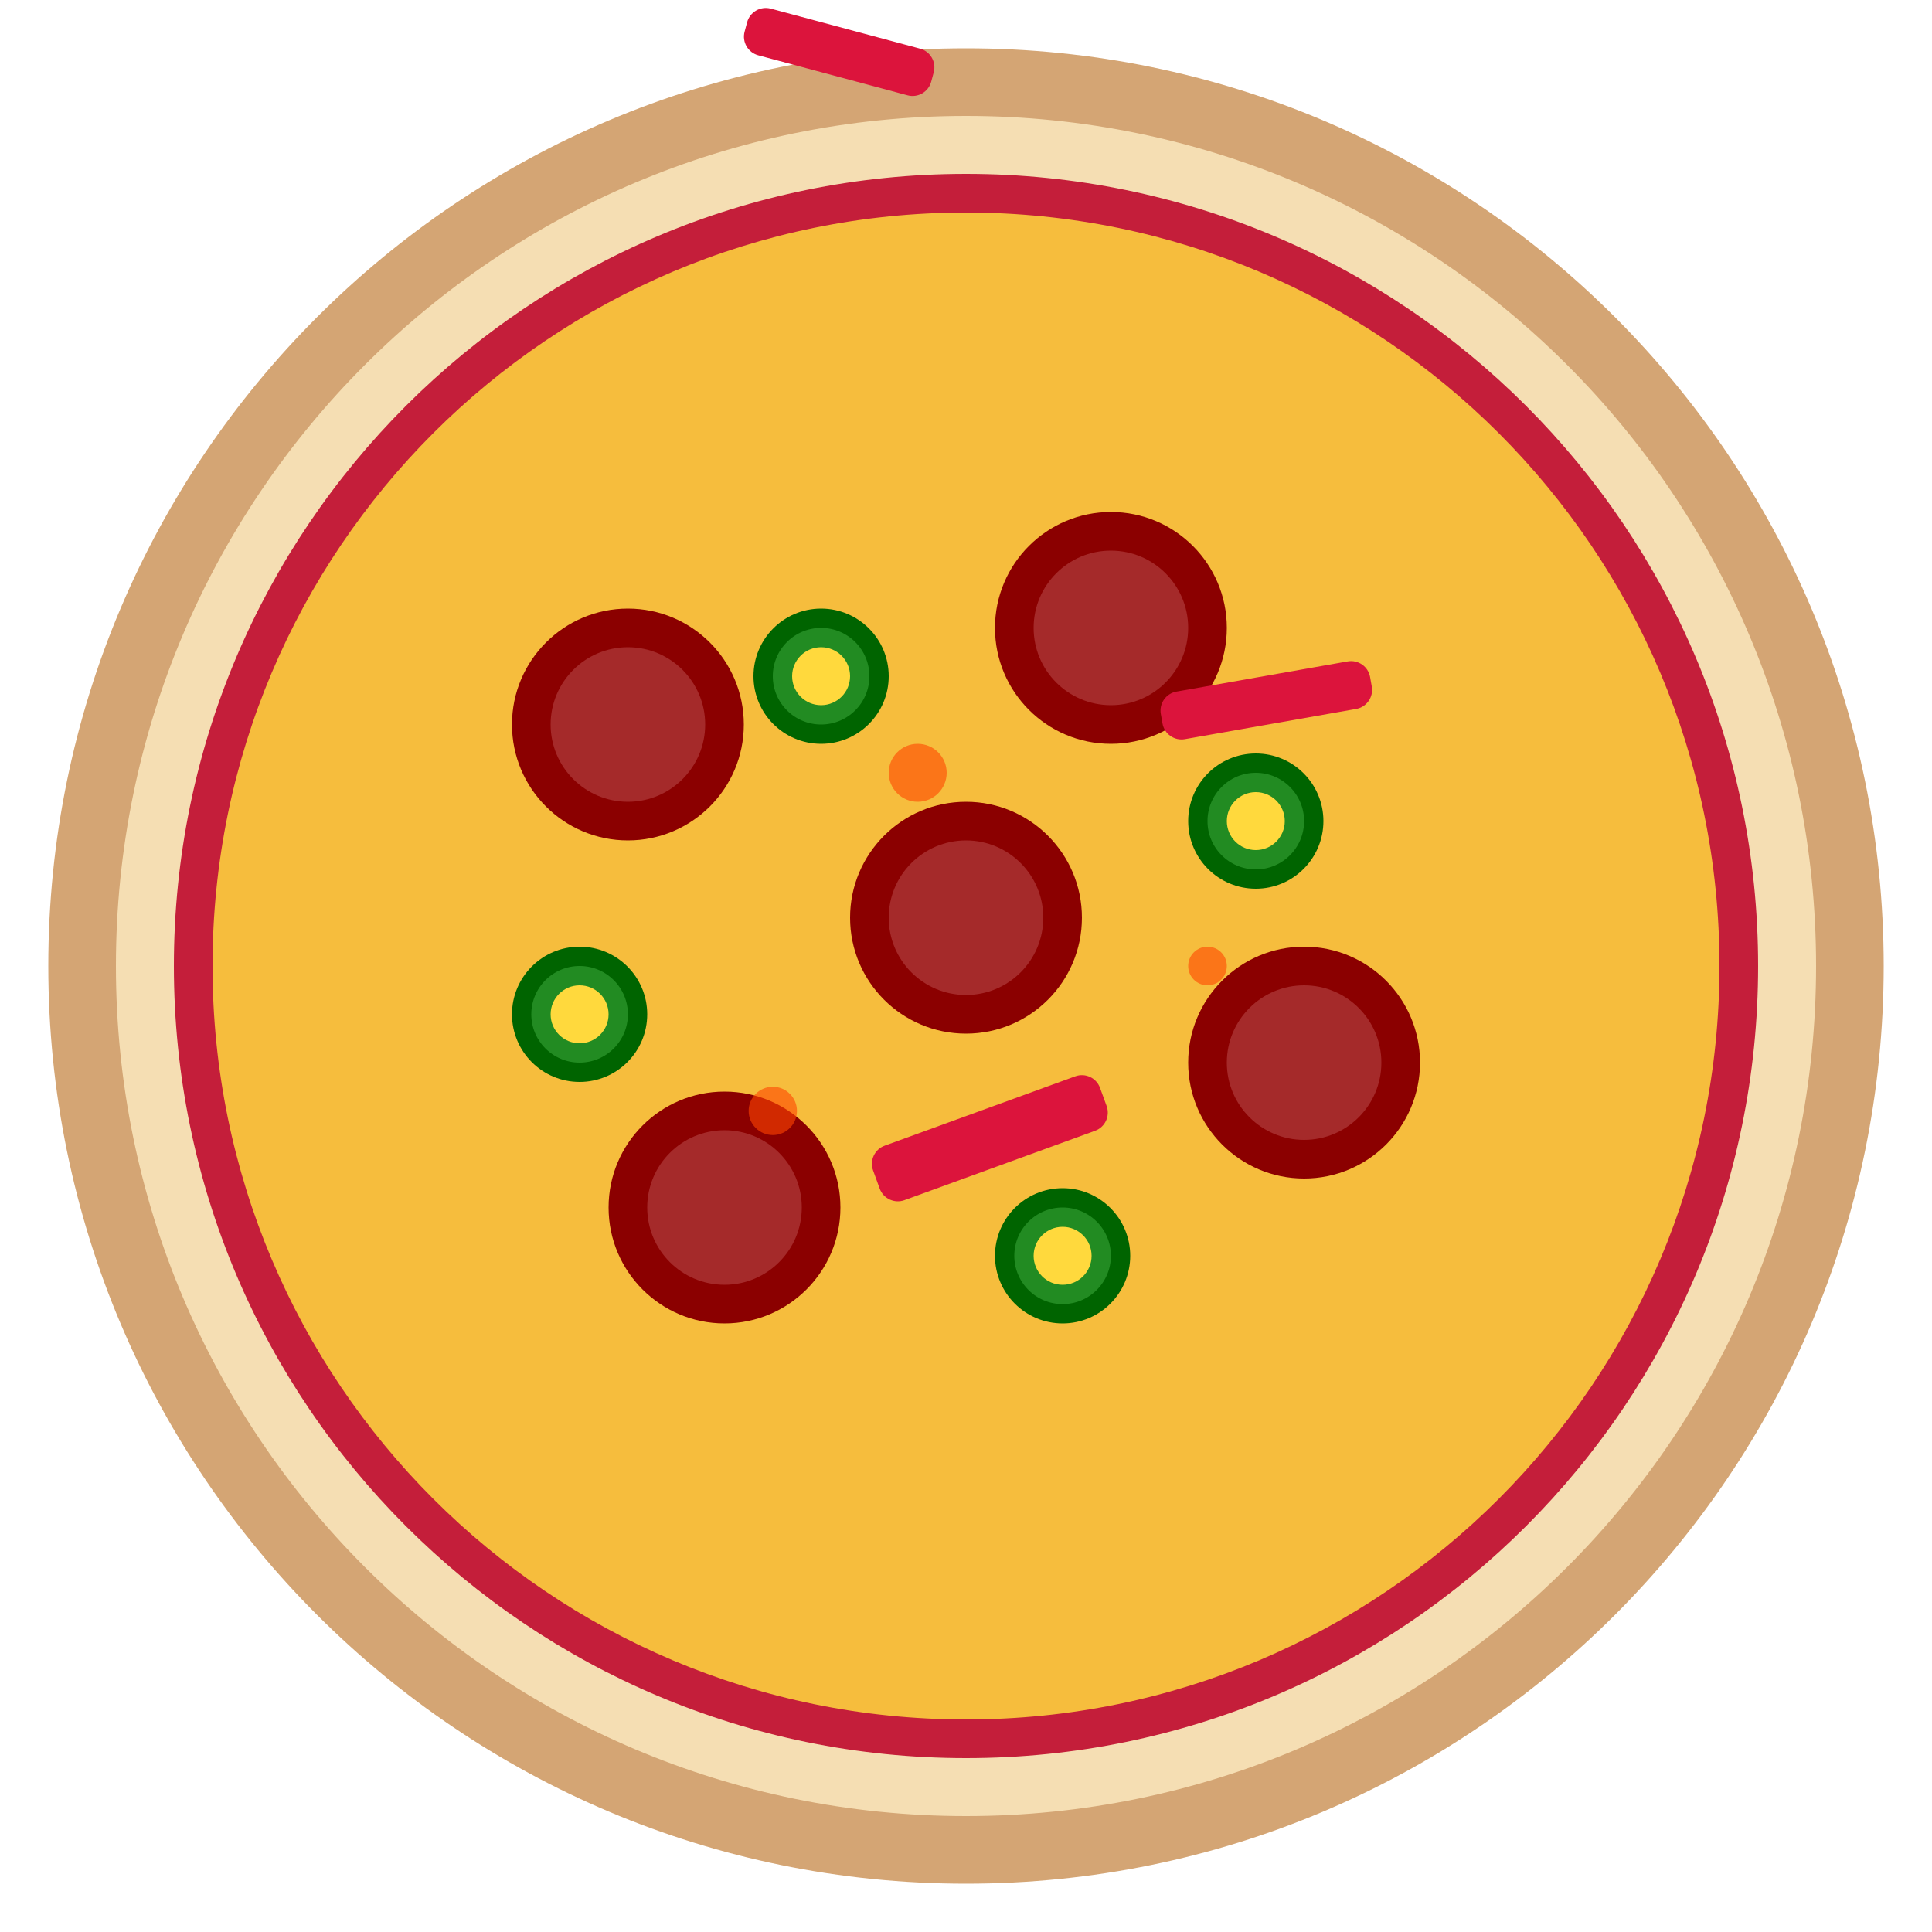
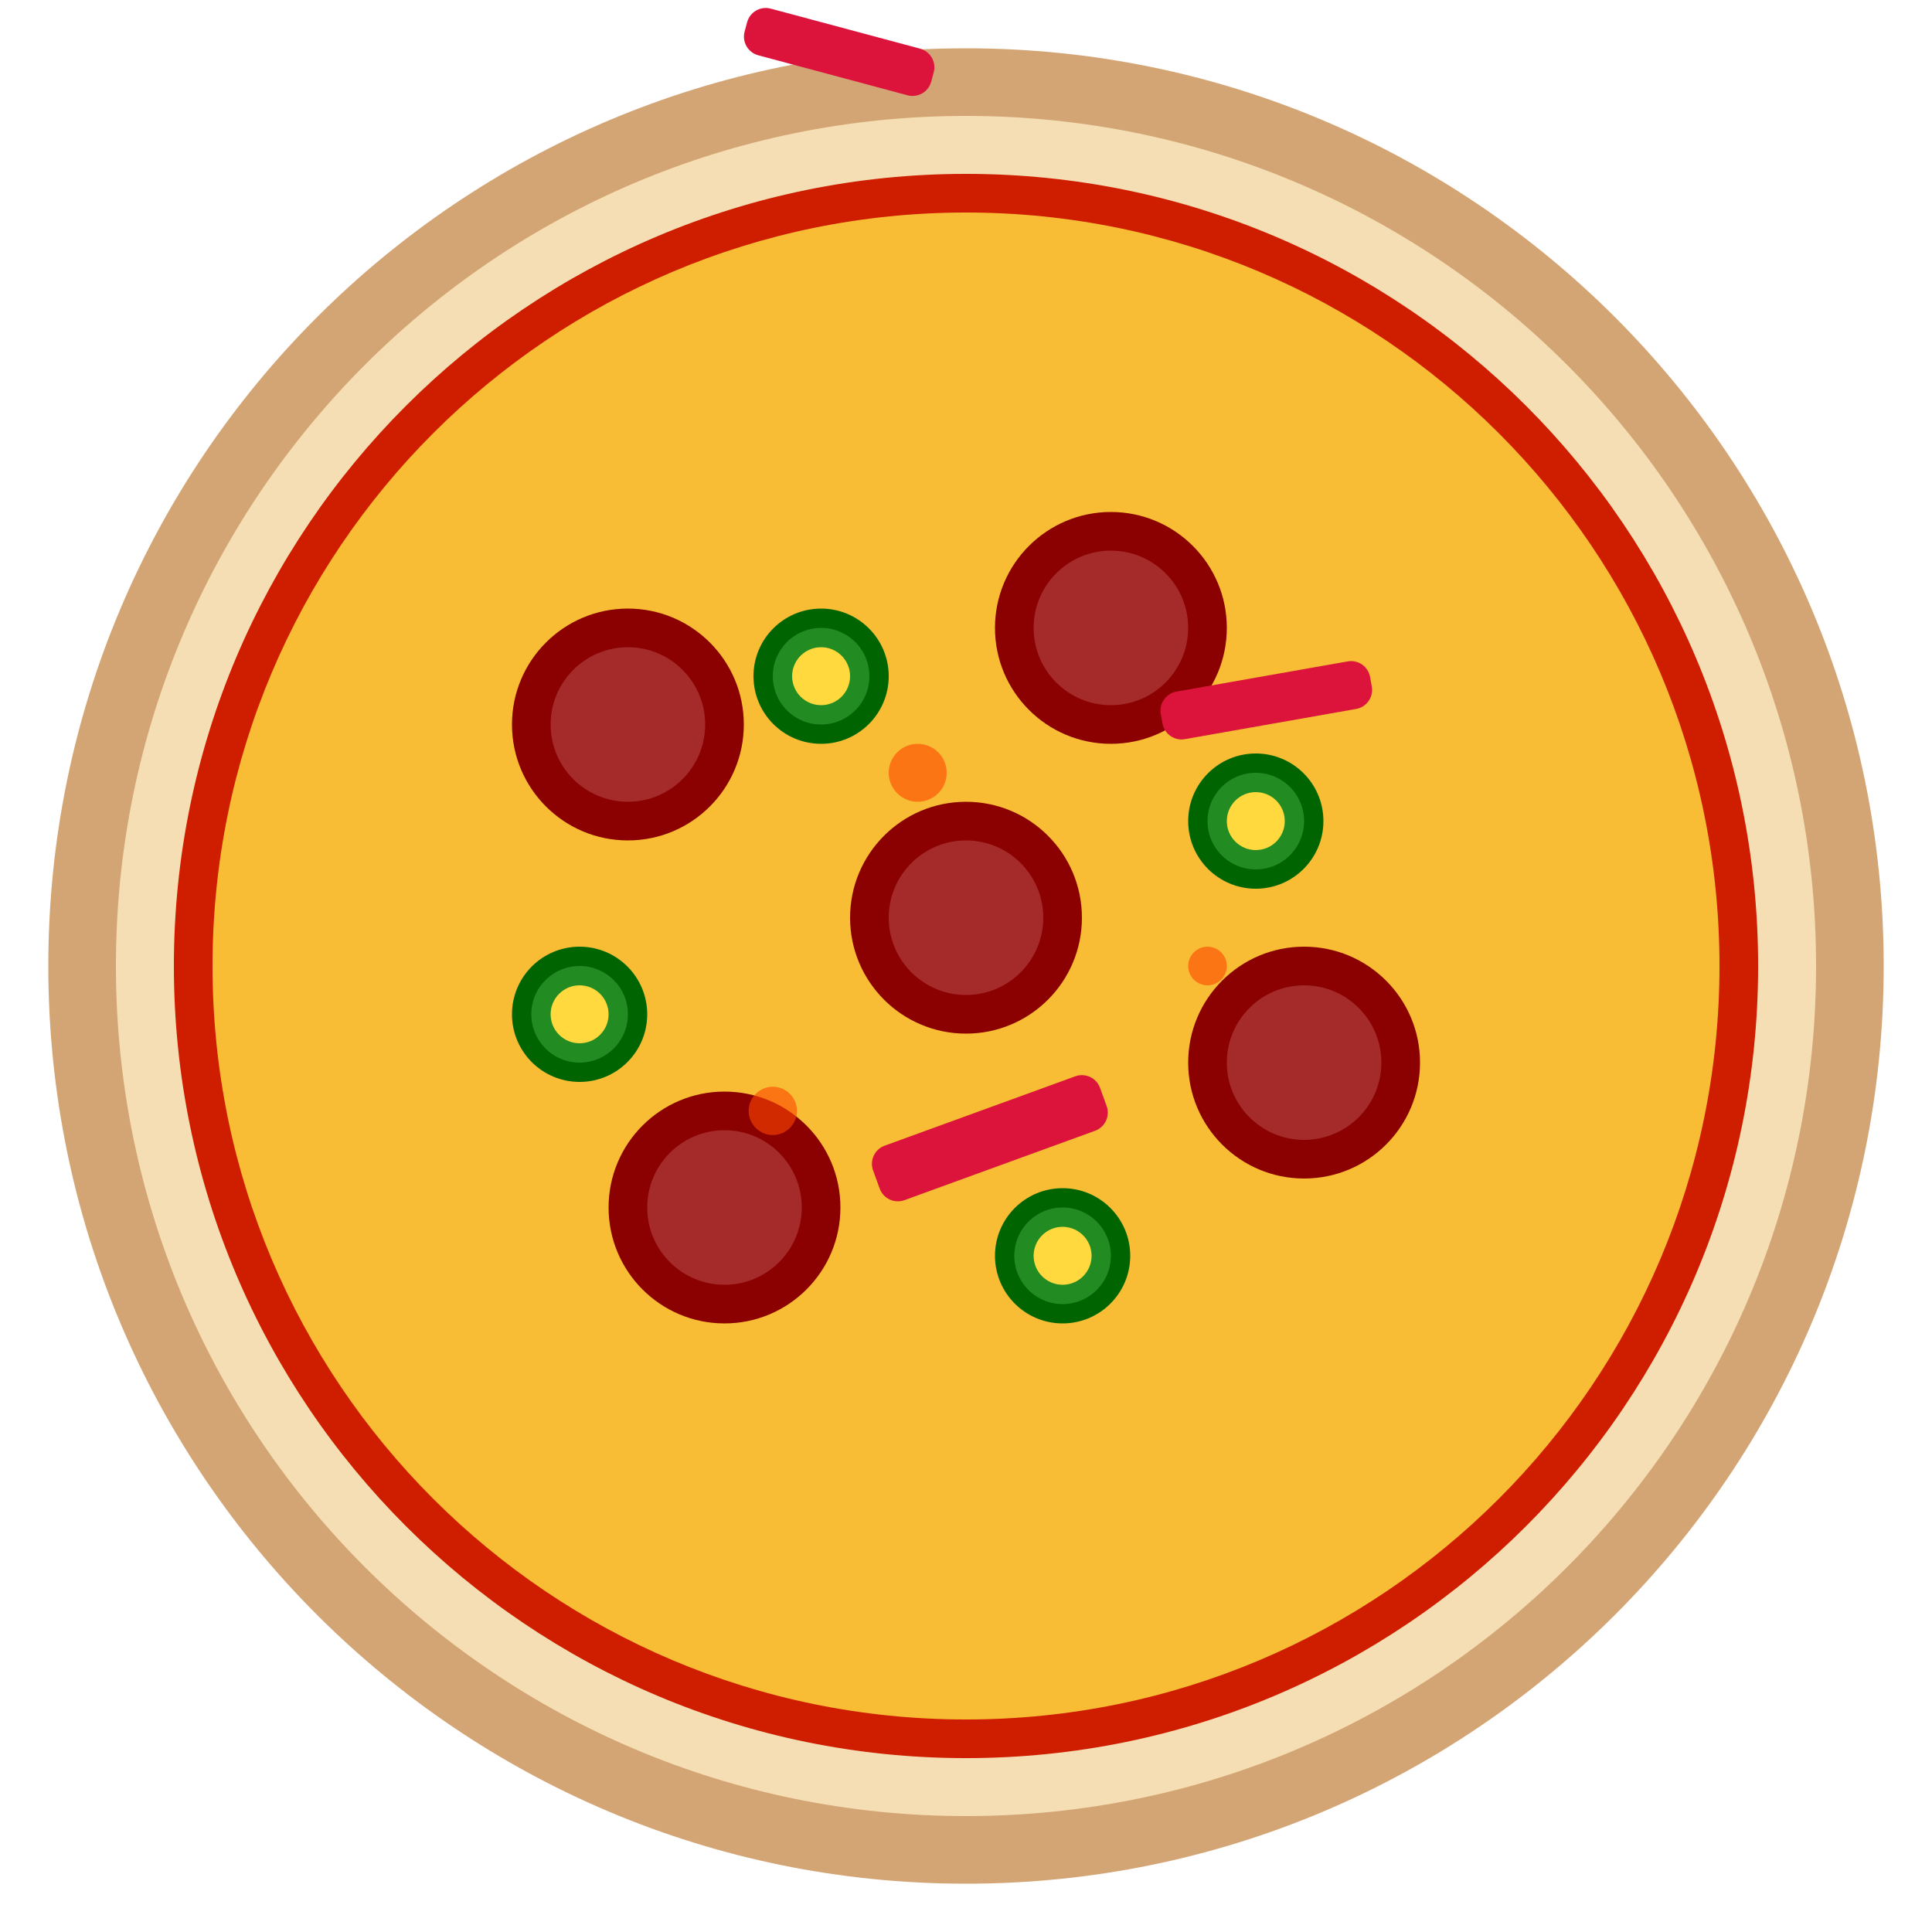
<svg xmlns="http://www.w3.org/2000/svg" viewBox="0 0 200 200">
  <circle cx="100" cy="100" r="95" fill="#D4A574" />
  <circle cx="100" cy="100" r="88" fill="#F5DEB3" />
-   <circle cx="100" cy="100" r="82" fill="#C41E3A" />
+   <circle cx="100" cy="100" r="82" fill="#CF1D00" />
  <circle cx="100" cy="100" r="78" fill="#FFD93D" opacity="0.85" />
  <circle cx="65" cy="75" r="12" fill="#8B0000" />
  <circle cx="65" cy="75" r="8" fill="#A52A2A" />
  <circle cx="115" cy="65" r="12" fill="#8B0000" />
  <circle cx="115" cy="65" r="8" fill="#A52A2A" />
  <circle cx="135" cy="110" r="12" fill="#8B0000" />
  <circle cx="135" cy="110" r="8" fill="#A52A2A" />
  <circle cx="75" cy="125" r="12" fill="#8B0000" />
  <circle cx="75" cy="125" r="8" fill="#A52A2A" />
  <circle cx="100" cy="95" r="12" fill="#8B0000" />
  <circle cx="100" cy="95" r="8" fill="#A52A2A" />
  <circle cx="85" cy="70" r="6" fill="#228B22" stroke="#006400" stroke-width="2" />
  <circle cx="85" cy="70" r="3" fill="#FFD93D" />
  <circle cx="130" cy="85" r="6" fill="#228B22" stroke="#006400" stroke-width="2" />
  <circle cx="130" cy="85" r="3" fill="#FFD93D" />
  <circle cx="60" cy="105" r="6" fill="#228B22" stroke="#006400" stroke-width="2" />
  <circle cx="60" cy="105" r="3" fill="#FFD93D" />
  <circle cx="110" cy="130" r="6" fill="#228B22" stroke="#006400" stroke-width="2" />
  <circle cx="110" cy="130" r="3" fill="#FFD93D" />
  <rect x="90" y="115" width="25" height="6" rx="2" fill="#DC143C" transform="rotate(-20 102 118)" />
  <rect x="55" cy="85" width="20" height="5" rx="2" fill="#DC143C" transform="rotate(15 65 87)" />
  <rect x="120" y="70" width="22" height="5" rx="2" fill="#DC143C" transform="rotate(-10 131 72)" />
  <circle cx="95" cy="80" r="3" fill="#FF4500" opacity="0.6" />
  <circle cx="125" cy="100" r="2" fill="#FF4500" opacity="0.6" />
  <circle cx="80" cy="115" r="2.5" fill="#FF4500" opacity="0.6" />
</svg>
